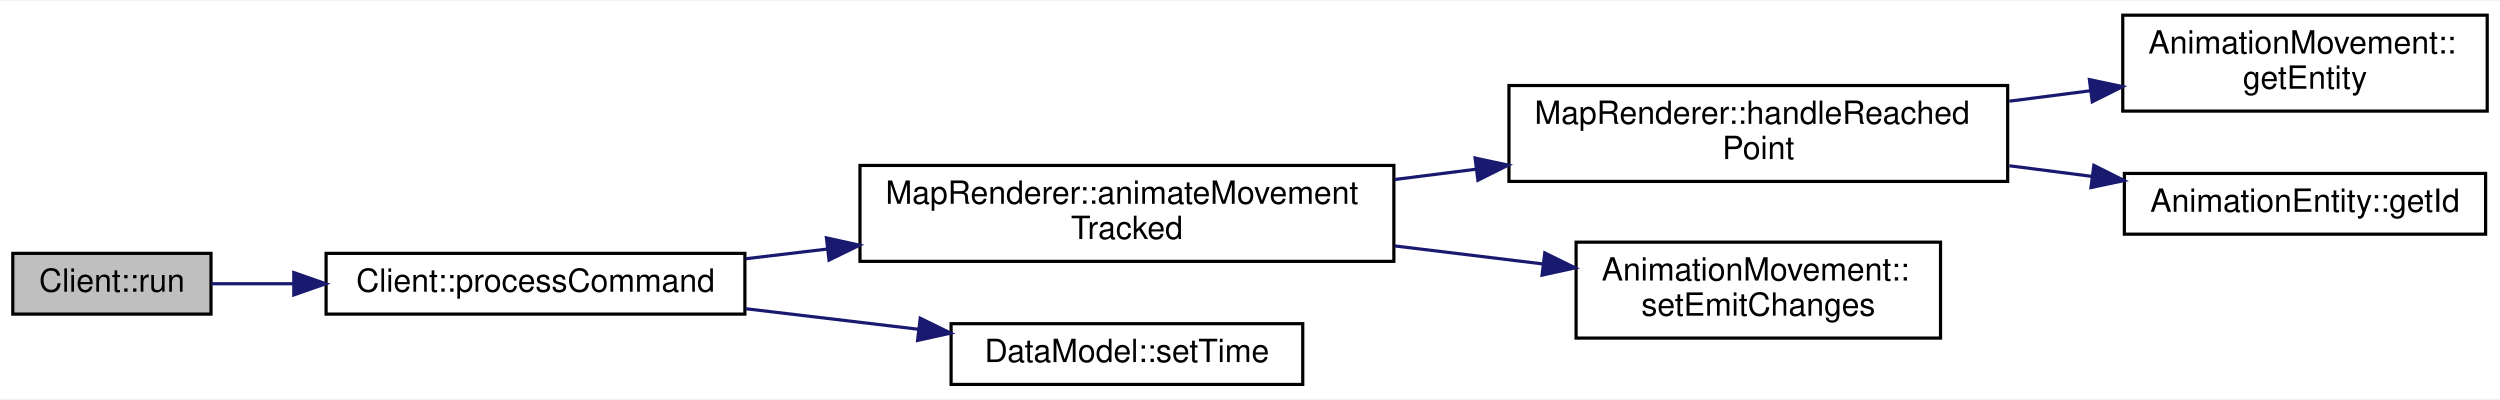
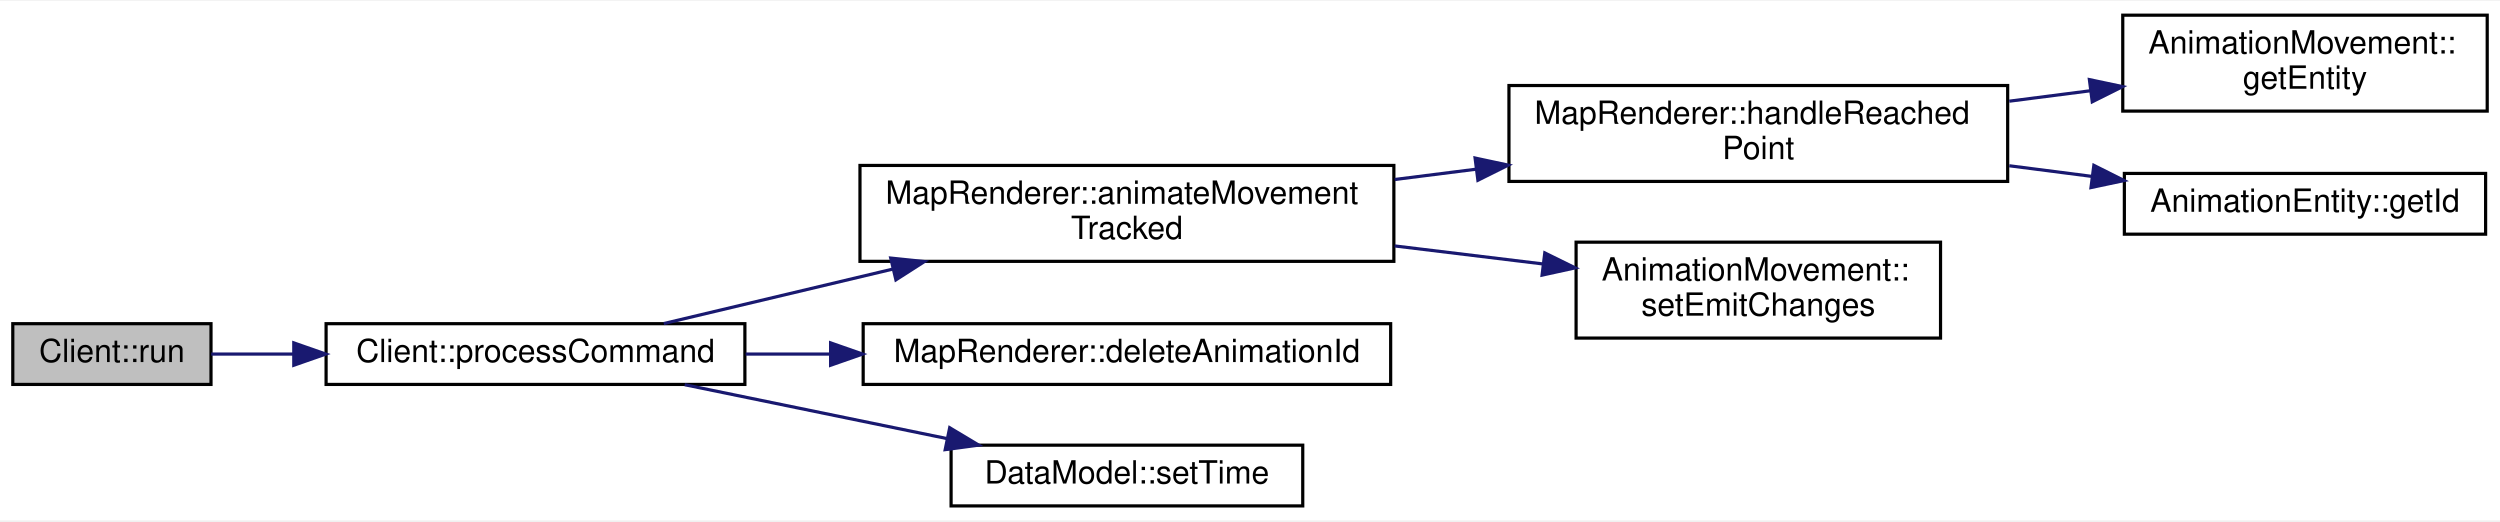
- <svg xmlns="http://www.w3.org/2000/svg" xmlns:xlink="http://www.w3.org/1999/xlink" width="782pt" height="125pt" viewBox="0.00 0.00 782.00 124.50">
-   <g id="graph0" class="graph" transform="scale(1 1) rotate(0) translate(4 120.5)">
-     <polygon fill="#ffffff" stroke="transparent" points="-4,4 -4,-120.5 778,-120.5 778,4 -4,4" />
+ <svg xmlns="http://www.w3.org/2000/svg" xmlns:xlink="http://www.w3.org/1999/xlink" width="782pt" height="163pt" viewBox="0.00 0.00 782.00 162.50">
+   <g id="graph0" class="graph" transform="scale(1 1) rotate(0) translate(4 158.5)">
+     <polygon fill="#ffffff" stroke="transparent" points="-4,4 -4,-158.5 778,-158.5 778,4 -4,4" />
    <g id="node1" class="node">
      <g id="a_node1">
        <a xlink:title="Client::run Startet den Client-Thread.">
-           <polygon fill="#bfbfbf" stroke="#000000" points="0,-22.5 0,-41.5 62,-41.5 62,-22.5 0,-22.5" />
-           <text text-anchor="middle" x="31" y="-29.5" font-family="Helvetica,sans-Serif" font-size="10.00" fill="#000000">Client::run</text>
+           <polygon fill="#bfbfbf" stroke="#000000" points="0,-38.5 0,-57.5 62,-57.5 62,-38.5 0,-38.5" />
+           <text text-anchor="middle" x="31" y="-45.5" font-family="Helvetica,sans-Serif" font-size="10.00" fill="#000000">Client::run</text>
        </a>
      </g>
    </g>
    <g id="node2" class="node">
      <g id="a_node2">
        <a xlink:href="classClient.html#a4cc6ded21fb38d6341fd91314156920e" target="_top" xlink:title="Client::processCommand Führt einen empfangenen Befehl aus dem Serverprotokoll aus.">
-           <polygon fill="#ffffff" stroke="#000000" points="98,-22.5 98,-41.5 229,-41.5 229,-22.5 98,-22.5" />
-           <text text-anchor="middle" x="163.5" y="-29.5" font-family="Helvetica,sans-Serif" font-size="10.00" fill="#000000">Client::processCommand</text>
+           <polygon fill="#ffffff" stroke="#000000" points="98,-38.5 98,-57.5 229,-57.5 229,-38.5 98,-38.5" />
+           <text text-anchor="middle" x="163.5" y="-45.5" font-family="Helvetica,sans-Serif" font-size="10.00" fill="#000000">Client::processCommand</text>
        </a>
      </g>
    </g>
    <g id="edge1" class="edge">
-       <path fill="none" stroke="#191970" d="M62.065,-32C69.901,-32 78.663,-32 87.665,-32" />
-       <polygon fill="#191970" stroke="#191970" points="87.895,-35.5 97.895,-32 87.895,-28.5 87.895,-35.5" />
+       <path fill="none" stroke="#191970" d="M62.065,-48C69.901,-48 78.663,-48 87.665,-48" />
+       <polygon fill="#191970" stroke="#191970" points="87.895,-51.5 97.895,-48 87.895,-44.5 87.895,-51.5" />
    </g>
    <g id="node3" class="node">
      <g id="a_node3">
        <a xlink:href="classMapRenderer.html#a58a55f100157958cf39c7028b12ef569" target="_top" xlink:title=" ">
-           <polygon fill="#ffffff" stroke="#000000" points="265,-39 265,-69 432,-69 432,-39 265,-39" />
-           <text text-anchor="start" x="273" y="-57" font-family="Helvetica,sans-Serif" font-size="10.00" fill="#000000">MapRenderer::animateMovement</text>
-           <text text-anchor="middle" x="348.5" y="-46" font-family="Helvetica,sans-Serif" font-size="10.00" fill="#000000">Tracked</text>
+           <polygon fill="#ffffff" stroke="#000000" points="265,-77 265,-107 432,-107 432,-77 265,-77" />
+           <text text-anchor="start" x="273" y="-95" font-family="Helvetica,sans-Serif" font-size="10.00" fill="#000000">MapRenderer::animateMovement</text>
+           <text text-anchor="middle" x="348.5" y="-84" font-family="Helvetica,sans-Serif" font-size="10.00" fill="#000000">Tracked</text>
        </a>
      </g>
    </g>
    <g id="edge2" class="edge">
-       <path fill="none" stroke="#191970" d="M229.245,-39.818C237.531,-40.804 246.13,-41.826 254.744,-42.851" />
-       <polygon fill="#191970" stroke="#191970" points="254.501,-46.346 264.844,-44.052 255.327,-39.395 254.501,-46.346" />
+       <path fill="none" stroke="#191970" d="M203.642,-57.547C224.564,-62.523 250.814,-68.767 275.202,-74.567" />
+       <polygon fill="#191970" stroke="#191970" points="274.618,-78.026 285.157,-76.935 276.238,-71.216 274.618,-78.026" />
    </g>
    <g id="node8" class="node">
      <g id="a_node8">
+         <a xlink:href="classMapRenderer.html#a37d712e19b31db09e555976bb8647df7" target="_top" xlink:title="MapRenderer::deleteAnimationId Löscht eine Animation anhand der Entity-Id.">
+           <polygon fill="#ffffff" stroke="#000000" points="266,-38.5 266,-57.5 431,-57.5 431,-38.5 266,-38.5" />
+           <text text-anchor="middle" x="348.5" y="-45.5" font-family="Helvetica,sans-Serif" font-size="10.00" fill="#000000">MapRenderer::deleteAnimationId</text>
+         </a>
+       </g>
+     </g>
+     <g id="edge7" class="edge">
+       <path fill="none" stroke="#191970" d="M229.245,-48C237.847,-48 246.787,-48 255.731,-48" />
+       <polygon fill="#191970" stroke="#191970" points="255.811,-51.5 265.811,-48 255.811,-44.5 255.811,-51.5" />
+     </g>
+     <g id="node9" class="node">
+       <g id="a_node9">
        <a xlink:href="classDataModel.html#a75f38e795a59558568e22dbb095d24ac" target="_top" xlink:title="DataModel::setTime Setzt den aktuellen Zeitstempel.">
          <polygon fill="#ffffff" stroke="#000000" points="293.5,-.5 293.5,-19.5 403.5,-19.5 403.5,-.5 293.5,-.5" />
          <text text-anchor="middle" x="348.5" y="-7.5" font-family="Helvetica,sans-Serif" font-size="10.00" fill="#000000">DataModel::setTime</text>
        </a>
      </g>
    </g>
-     <g id="edge7" class="edge">
-       <path fill="none" stroke="#191970" d="M229.245,-24.182C246.782,-22.096 265.723,-19.844 283.234,-17.761" />
-       <polygon fill="#191970" stroke="#191970" points="283.841,-21.214 293.358,-16.557 283.015,-14.263 283.841,-21.214" />
+     <g id="edge8" class="edge">
+       <path fill="none" stroke="#191970" d="M210.183,-38.411C235.146,-33.283 266.064,-26.933 292.334,-21.537" />
+       <polygon fill="#191970" stroke="#191970" points="293.061,-24.961 302.152,-19.52 291.653,-18.104 293.061,-24.961" />
    </g>
    <g id="node4" class="node">
      <g id="a_node4">
        <a xlink:href="classMapRenderer.html#a8a4025ac579a3a9ec1b56544431f263b" target="_top" xlink:title="MapRenderer::handleReachedPoint Wird aufgerufen, wenn eine Animation einen neuen Punkt erreicht.">
-           <polygon fill="#ffffff" stroke="#000000" points="468,-64 468,-94 624,-94 624,-64 468,-64" />
-           <text text-anchor="start" x="476" y="-82" font-family="Helvetica,sans-Serif" font-size="10.00" fill="#000000">MapRenderer::handleReached</text>
-           <text text-anchor="middle" x="546" y="-71" font-family="Helvetica,sans-Serif" font-size="10.00" fill="#000000">Point</text>
+           <polygon fill="#ffffff" stroke="#000000" points="468,-102 468,-132 624,-132 624,-102 468,-102" />
+           <text text-anchor="start" x="476" y="-120" font-family="Helvetica,sans-Serif" font-size="10.00" fill="#000000">MapRenderer::handleReached</text>
+           <text text-anchor="middle" x="546" y="-109" font-family="Helvetica,sans-Serif" font-size="10.00" fill="#000000">Point</text>
        </a>
      </g>
    </g>
    <g id="edge3" class="edge">
-       <path fill="none" stroke="#191970" d="M432.258,-64.602C440.721,-65.674 449.335,-66.764 457.842,-67.841" />
-       <polygon fill="#191970" stroke="#191970" points="457.405,-71.313 467.765,-69.097 458.284,-64.369 457.405,-71.313" />
+       <path fill="none" stroke="#191970" d="M432.258,-102.602C440.721,-103.674 449.335,-104.764 457.842,-105.841" />
+       <polygon fill="#191970" stroke="#191970" points="457.405,-109.313 467.765,-107.097 458.284,-102.369 457.405,-109.313" />
    </g>
    <g id="node7" class="node">
      <g id="a_node7">
        <a xlink:href="classAnimationMovement.html#ac08c2750866d7ed93bcede356626883b" target="_top" xlink:title="AnimationMovement::setEmitChanges Setzt ob jede Punktänderung emitted wird.">
-           <polygon fill="#ffffff" stroke="#000000" points="489,-15 489,-45 603,-45 603,-15 489,-15" />
-           <text text-anchor="start" x="497" y="-33" font-family="Helvetica,sans-Serif" font-size="10.00" fill="#000000">AnimationMovement::</text>
-           <text text-anchor="middle" x="546" y="-22" font-family="Helvetica,sans-Serif" font-size="10.00" fill="#000000">setEmitChanges</text>
+           <polygon fill="#ffffff" stroke="#000000" points="489,-53 489,-83 603,-83 603,-53 489,-53" />
+           <text text-anchor="start" x="497" y="-71" font-family="Helvetica,sans-Serif" font-size="10.00" fill="#000000">AnimationMovement::</text>
+           <text text-anchor="middle" x="546" y="-60" font-family="Helvetica,sans-Serif" font-size="10.00" fill="#000000">setEmitChanges</text>
        </a>
      </g>
    </g>
    <g id="edge6" class="edge">
-       <path fill="none" stroke="#191970" d="M432.258,-43.822C447.719,-41.943 463.682,-40.003 478.584,-38.192" />
-       <polygon fill="#191970" stroke="#191970" points="479.206,-41.642 488.711,-36.962 478.362,-34.694 479.206,-41.642" />
+       <path fill="none" stroke="#191970" d="M432.258,-81.822C447.719,-79.943 463.682,-78.003 478.584,-76.192" />
+       <polygon fill="#191970" stroke="#191970" points="479.206,-79.642 488.711,-74.962 478.362,-72.694 479.206,-79.642" />
    </g>
    <g id="node5" class="node">
      <g id="a_node5">
        <a xlink:href="classAnimationMovement.html#afa899606a17b3a76e8c8f5b9f2e3dbf8" target="_top" xlink:title=" ">
-           <polygon fill="#ffffff" stroke="#000000" points="660,-86 660,-116 774,-116 774,-86 660,-86" />
-           <text text-anchor="start" x="668" y="-104" font-family="Helvetica,sans-Serif" font-size="10.00" fill="#000000">AnimationMovement::</text>
-           <text text-anchor="middle" x="717" y="-93" font-family="Helvetica,sans-Serif" font-size="10.00" fill="#000000">getEntity</text>
+           <polygon fill="#ffffff" stroke="#000000" points="660,-124 660,-154 774,-154 774,-124 660,-124" />
+           <text text-anchor="start" x="668" y="-142" font-family="Helvetica,sans-Serif" font-size="10.00" fill="#000000">AnimationMovement::</text>
+           <text text-anchor="middle" x="717" y="-131" font-family="Helvetica,sans-Serif" font-size="10.00" fill="#000000">getEntity</text>
        </a>
      </g>
    </g>
    <g id="edge4" class="edge">
-       <path fill="none" stroke="#191970" d="M624.493,-89.099C632.982,-90.191 641.564,-91.295 649.901,-92.367" />
-       <polygon fill="#191970" stroke="#191970" points="649.561,-95.852 659.926,-93.657 650.454,-88.91 649.561,-95.852" />
+       <path fill="none" stroke="#191970" d="M624.493,-127.099C632.982,-128.191 641.564,-129.295 649.901,-130.367" />
+       <polygon fill="#191970" stroke="#191970" points="649.561,-133.852 659.926,-131.657 650.454,-126.91 649.561,-133.852" />
    </g>
    <g id="node6" class="node">
      <g id="a_node6">
        <a xlink:href="classAnimationEntity.html#a44265778f36955ef1bdaf322bff386c9" target="_top" xlink:title="AnimationEntity::getId Liefert die ID zurück.">
-           <polygon fill="#ffffff" stroke="#000000" points="660.5,-47.5 660.5,-66.5 773.5,-66.5 773.5,-47.5 660.5,-47.5" />
-           <text text-anchor="middle" x="717" y="-54.5" font-family="Helvetica,sans-Serif" font-size="10.00" fill="#000000">AnimationEntity::getId</text>
+           <polygon fill="#ffffff" stroke="#000000" points="660.5,-85.5 660.5,-104.5 773.5,-104.5 773.5,-85.5 660.5,-85.5" />
+           <text text-anchor="middle" x="717" y="-92.5" font-family="Helvetica,sans-Serif" font-size="10.00" fill="#000000">AnimationEntity::getId</text>
        </a>
      </g>
    </g>
    <g id="edge5" class="edge">
-       <path fill="none" stroke="#191970" d="M624.493,-68.901C633.107,-67.793 641.817,-66.673 650.269,-65.585" />
-       <polygon fill="#191970" stroke="#191970" points="650.955,-69.026 660.427,-64.278 650.062,-62.083 650.955,-69.026" />
+       <path fill="none" stroke="#191970" d="M624.493,-106.901C633.107,-105.793 641.817,-104.673 650.269,-103.585" />
+       <polygon fill="#191970" stroke="#191970" points="650.955,-107.026 660.427,-102.278 650.062,-100.083 650.955,-107.026" />
    </g>
  </g>
</svg>
